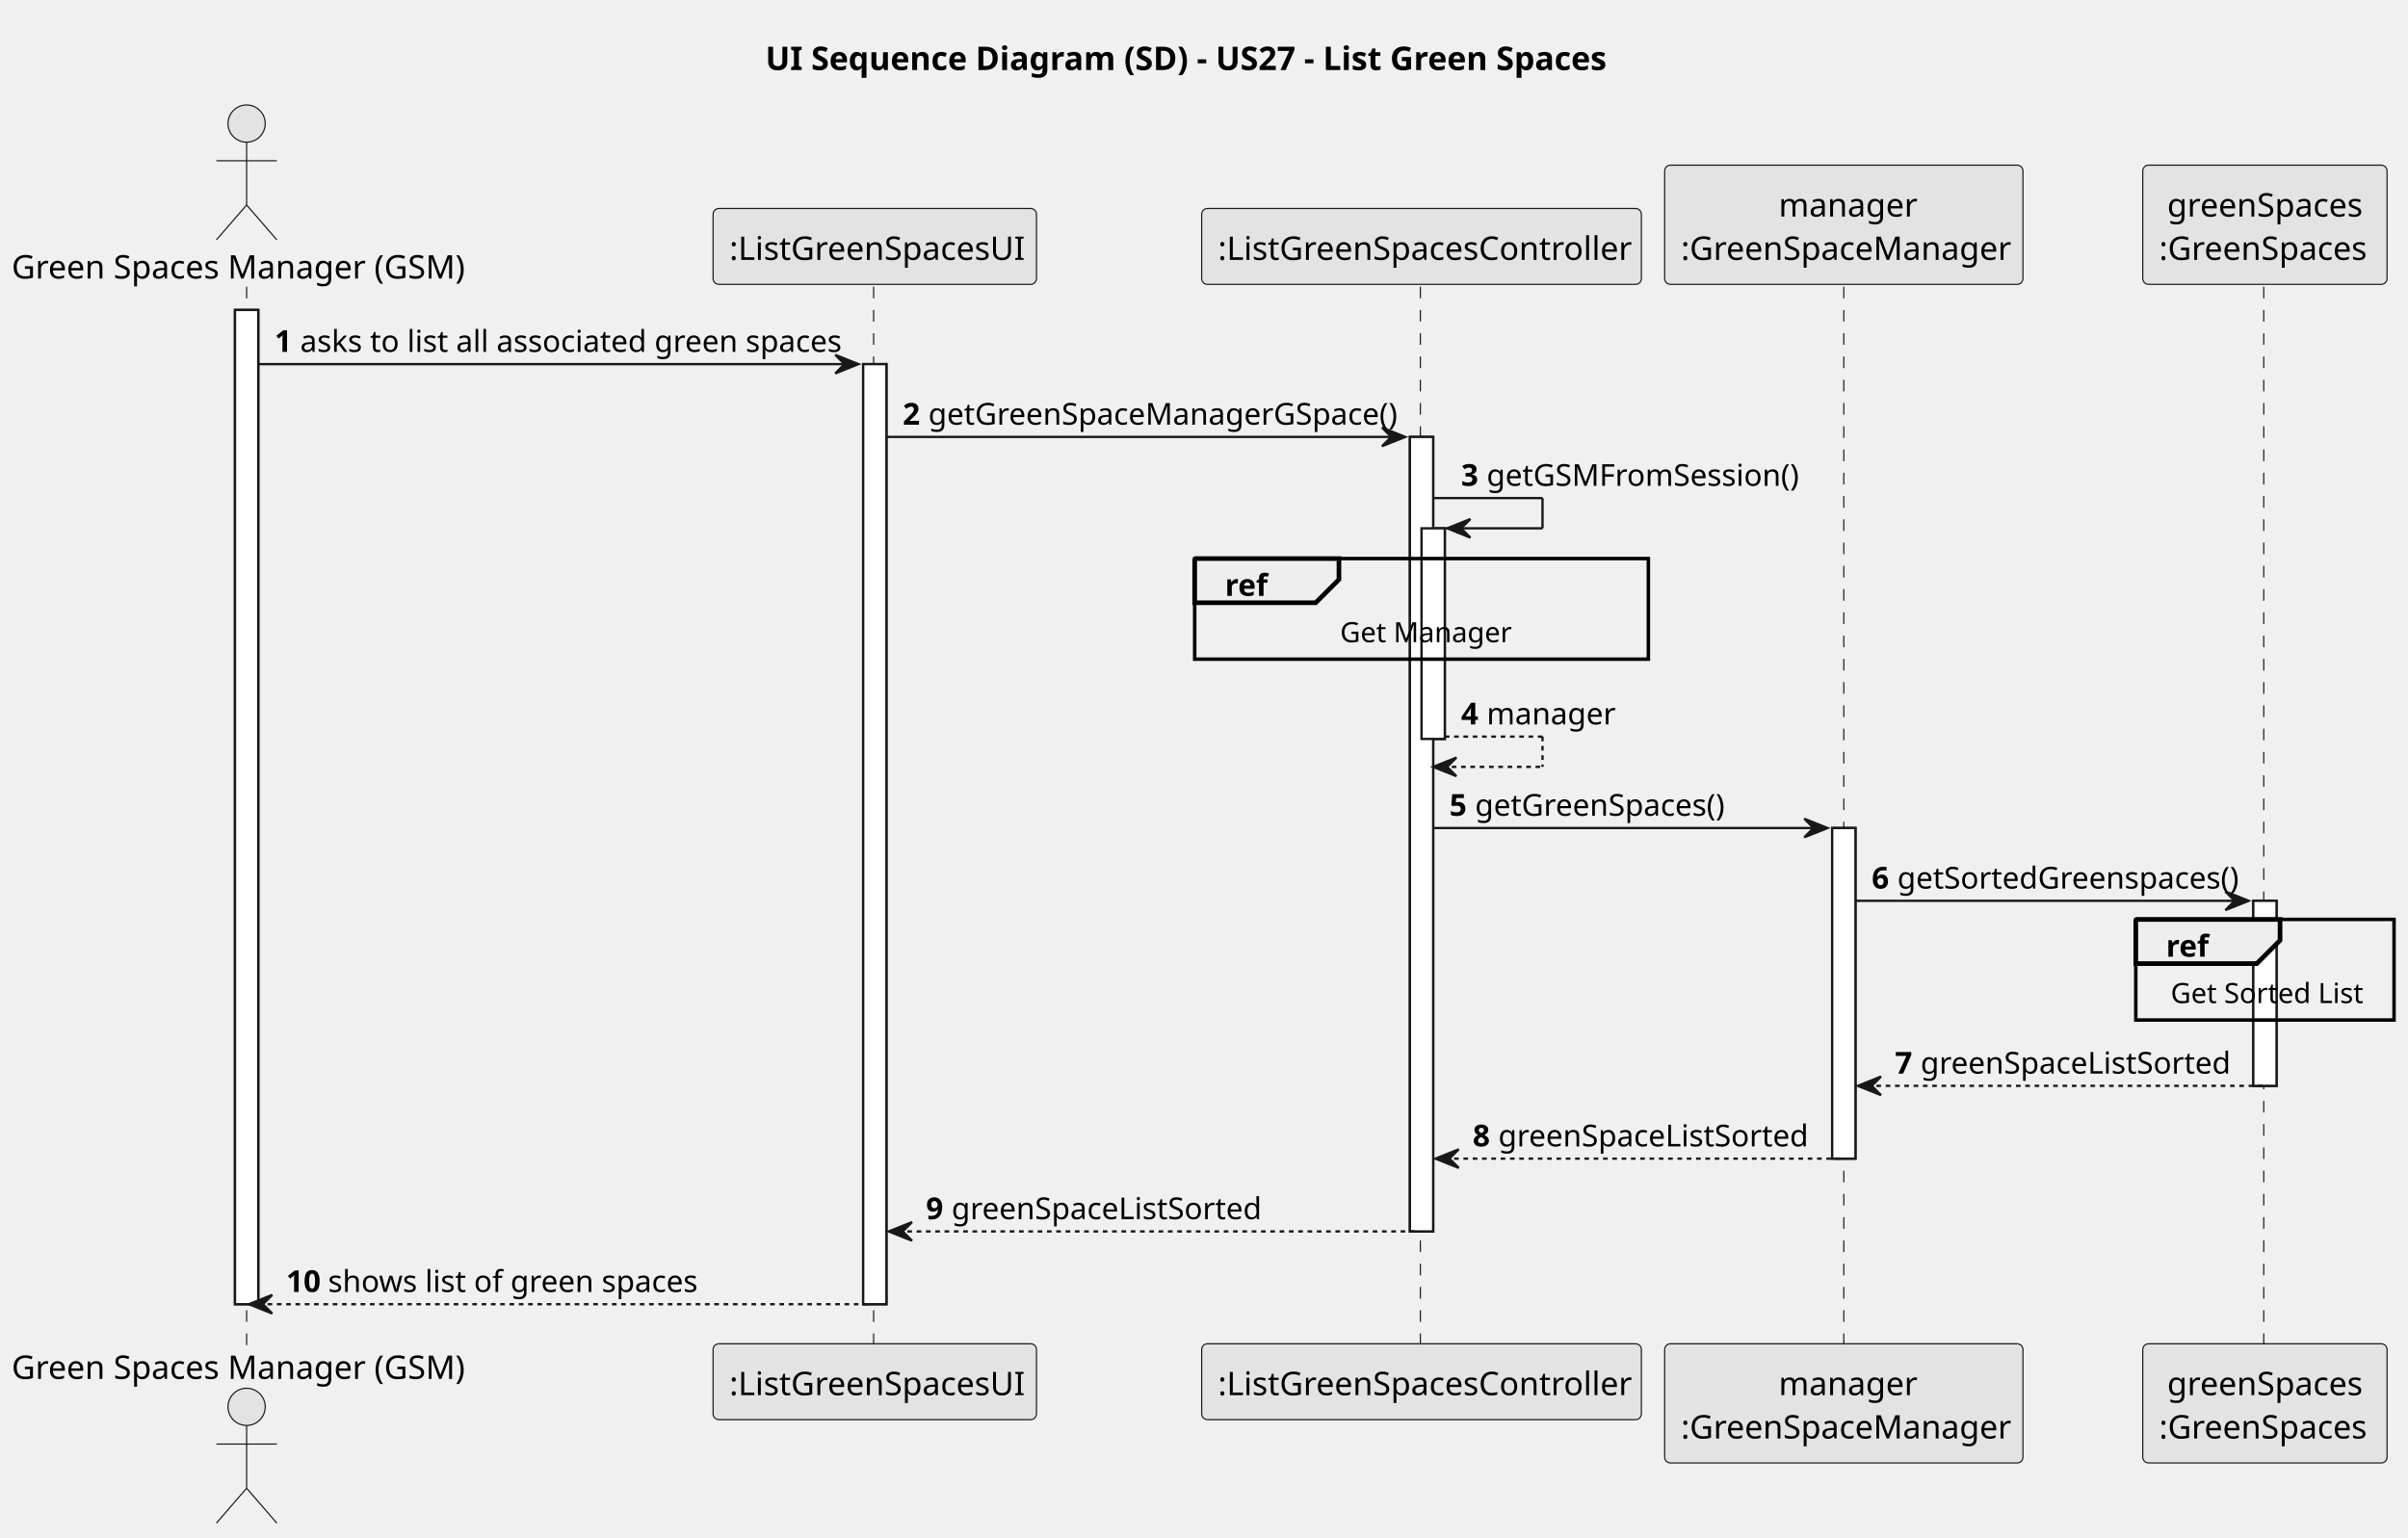
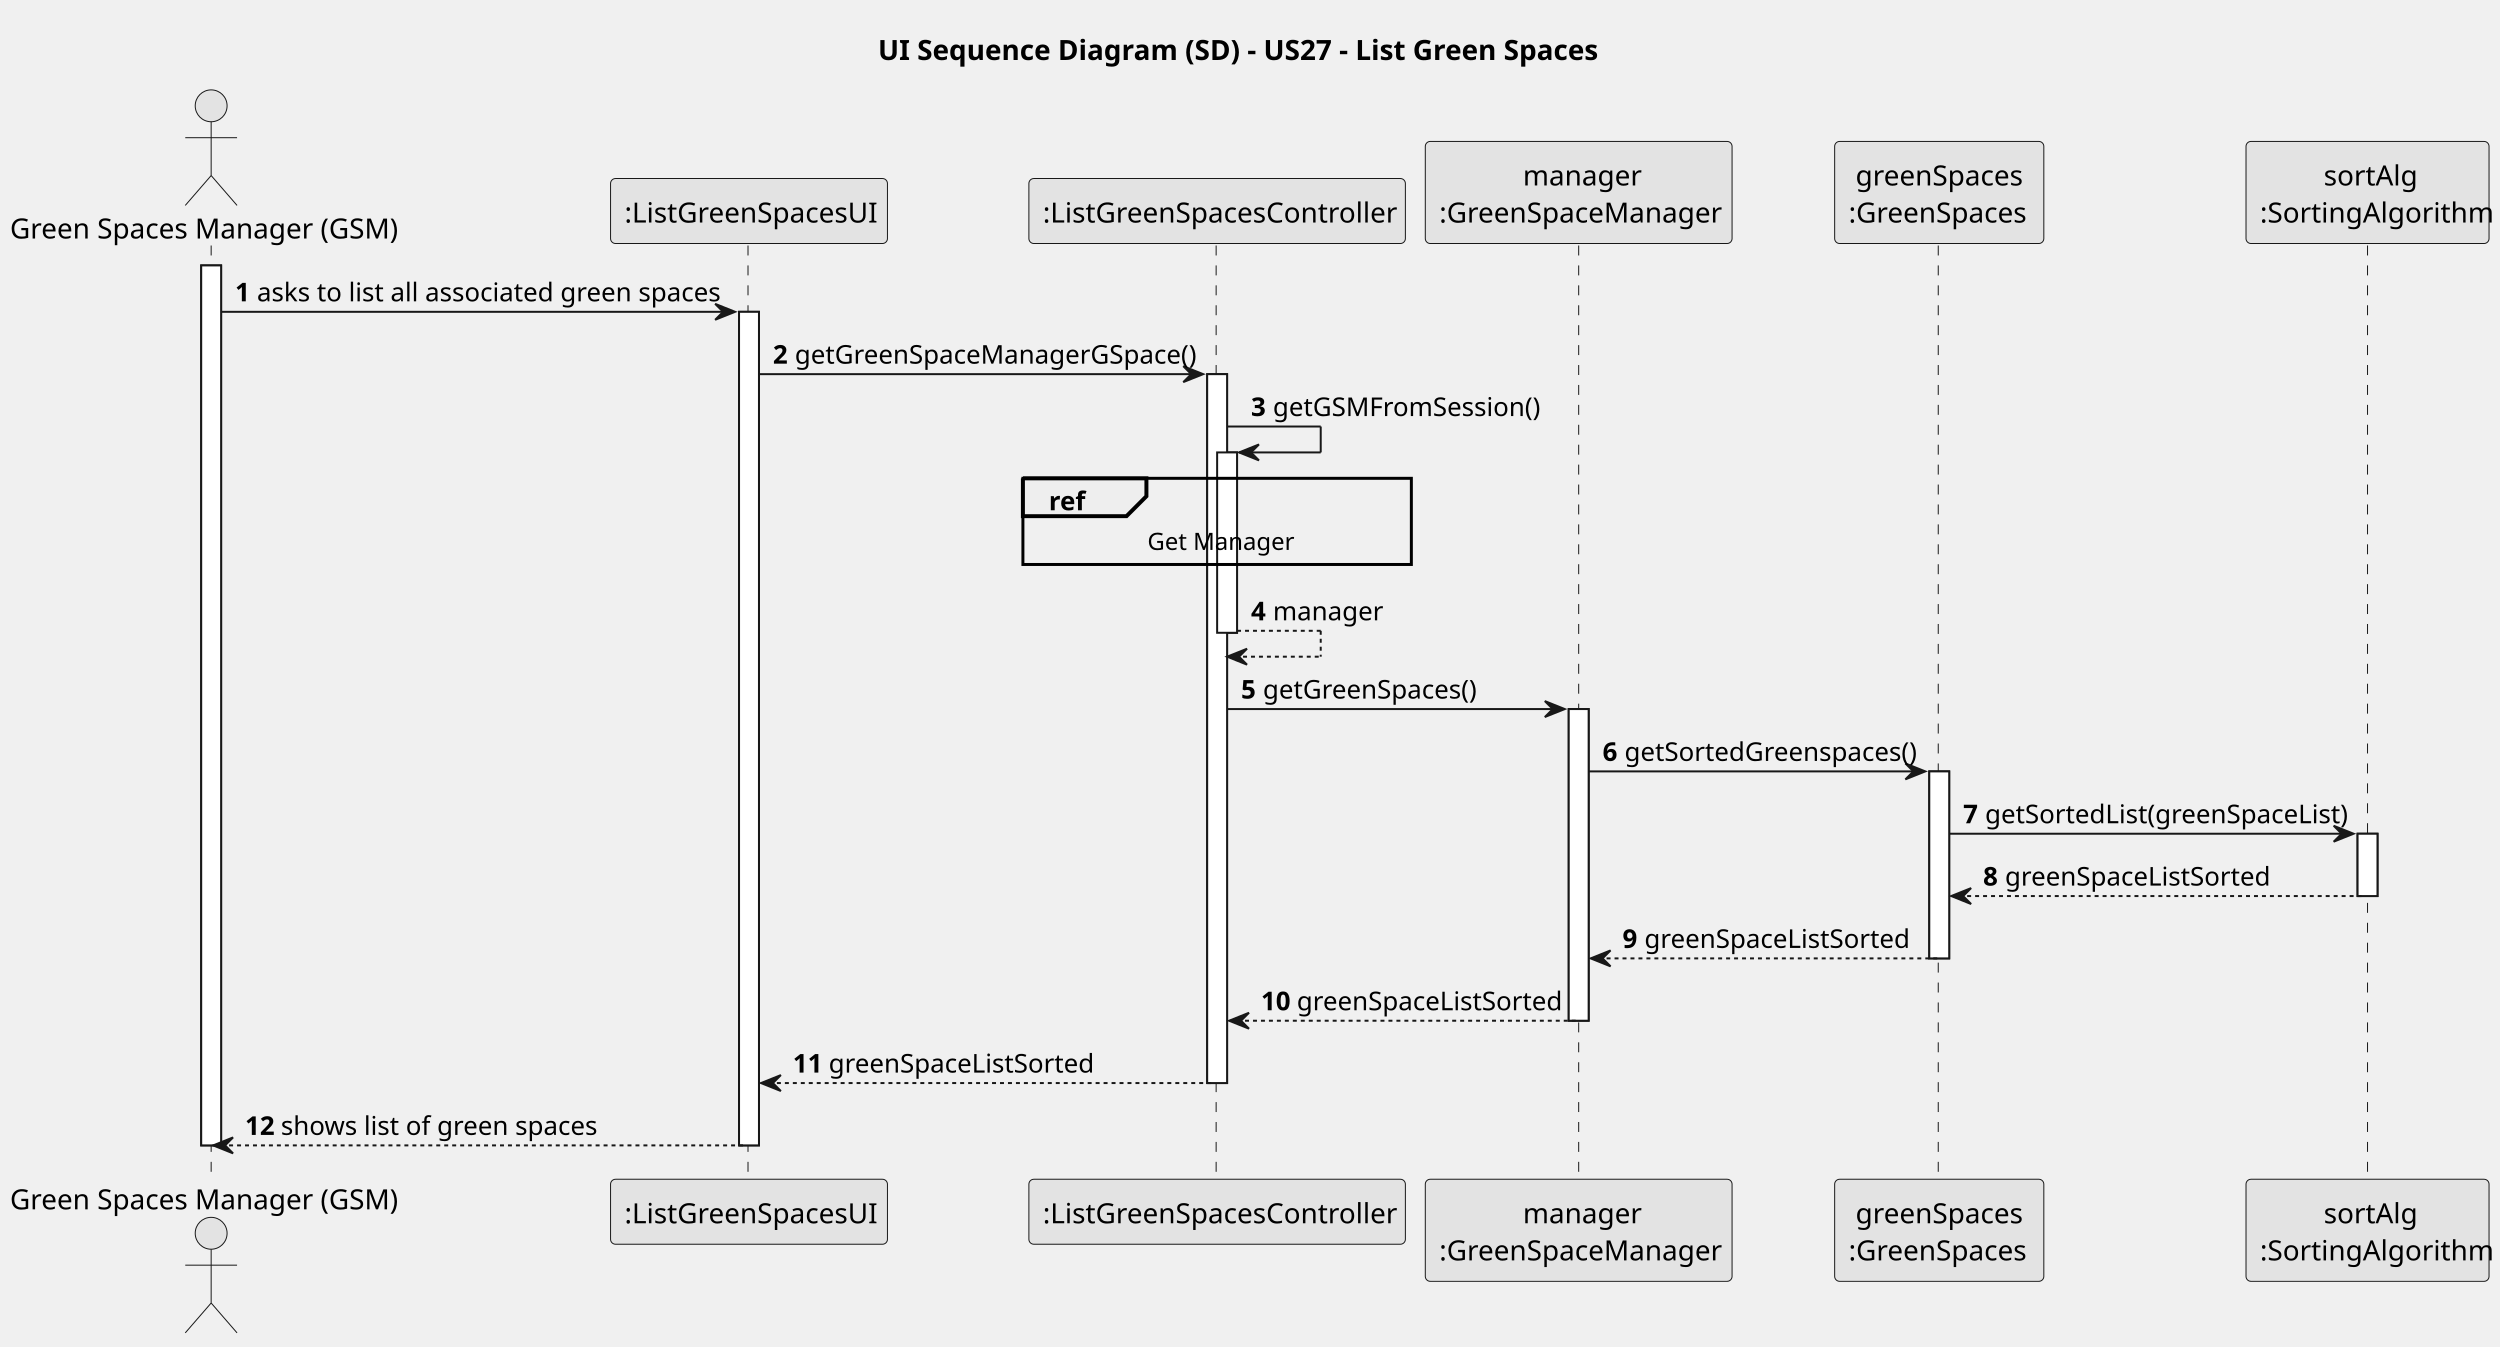
- <svg xmlns="http://www.w3.org/2000/svg" contentStyleType="text/css" height="661px" preserveAspectRatio="none" style="width:1035px;height:661px;background:#FFFFFF;" version="1.1" viewBox="0 0 1035 661" width="1035px" zoomAndPan="magnify">
+ <svg xmlns="http://www.w3.org/2000/svg" contentStyleType="text/css" height="676px" preserveAspectRatio="none" style="width:1255px;height:676px;background:#FFFFFF;" version="1.1" viewBox="0 0 1255 676" width="1255px" zoomAndPan="magnify">
  <defs />
  <g>
-     <text fill="#000000" font-family="sans-serif" font-size="14" font-weight="bold" lengthAdjust="spacing" textLength="372" x="329" y="30.107">UI Sequence Diagram (SD) - US27 - List Green Spaces</text>
-     <rect fill="#FFFFFF" height="427.414" style="stroke:#181818;stroke-width:1.0;" width="10" x="101" y="133.242" />
-     <rect fill="#FFFFFF" height="404.123" style="stroke:#181818;stroke-width:1.0;" width="10" x="371" y="156.533" />
-     <rect fill="#FFFFFF" height="341.541" style="stroke:#181818;stroke-width:1.0;" width="10" x="606" y="187.824" />
+     <text fill="#000000" font-family="sans-serif" font-size="14" font-weight="bold" lengthAdjust="spacing" textLength="372" x="440.75" y="30.107">UI Sequence Diagram (SD) - US27 - List Green Spaces</text>
+     <rect fill="#FFFFFF" height="441.744" style="stroke:#181818;stroke-width:1.0;" width="10" x="101" y="133.242" />
+     <rect fill="#FFFFFF" height="418.453" style="stroke:#181818;stroke-width:1.0;" width="10" x="371" y="156.533" />
+     <rect fill="#FFFFFF" height="355.871" style="stroke:#181818;stroke-width:1.0;" width="10" x="606" y="187.824" />
    <rect fill="#FFFFFF" height="90.543" style="stroke:#181818;stroke-width:1.0;" width="10" x="611" y="227.115" />
-     <rect fill="#FFFFFF" height="142.125" style="stroke:#181818;stroke-width:1.0;" width="10" x="787.5" y="355.949" />
-     <rect fill="#FFFFFF" height="79.543" style="stroke:#181818;stroke-width:1.0;" width="10" x="968.5" y="387.24" />
-     <line style="stroke:#181818;stroke-width:0.5;stroke-dasharray:5.0,5.0;" x1="106" x2="106" y1="123.242" y2="578.656" />
-     <line style="stroke:#181818;stroke-width:0.5;stroke-dasharray:5.0,5.0;" x1="375.5" x2="375.5" y1="123.242" y2="578.656" />
-     <line style="stroke:#181818;stroke-width:0.5;stroke-dasharray:5.0,5.0;" x1="610.5" x2="610.5" y1="123.242" y2="578.656" />
-     <line style="stroke:#181818;stroke-width:0.5;stroke-dasharray:5.0,5.0;" x1="792.5" x2="792.5" y1="123.242" y2="578.656" />
-     <line style="stroke:#181818;stroke-width:0.5;stroke-dasharray:5.0,5.0;" x1="973" x2="973" y1="123.242" y2="578.656" />
+     <rect fill="#FFFFFF" height="156.455" style="stroke:#181818;stroke-width:1.0;" width="10" x="787.5" y="355.949" />
+     <rect fill="#FFFFFF" height="93.873" style="stroke:#181818;stroke-width:1.0;" width="10" x="968.5" y="387.24" />
+     <rect fill="#FFFFFF" height="31.291" style="stroke:#181818;stroke-width:1.0;" width="10" x="1183.5" y="418.531" />
+     <line style="stroke:#181818;stroke-width:0.5;stroke-dasharray:5.0,5.0;" x1="106" x2="106" y1="123.242" y2="592.986" />
+     <line style="stroke:#181818;stroke-width:0.5;stroke-dasharray:5.0,5.0;" x1="375.5" x2="375.5" y1="123.242" y2="592.986" />
+     <line style="stroke:#181818;stroke-width:0.5;stroke-dasharray:5.0,5.0;" x1="610.5" x2="610.5" y1="123.242" y2="592.986" />
+     <line style="stroke:#181818;stroke-width:0.5;stroke-dasharray:5.0,5.0;" x1="792.5" x2="792.5" y1="123.242" y2="592.986" />
+     <line style="stroke:#181818;stroke-width:0.5;stroke-dasharray:5.0,5.0;" x1="973" x2="973" y1="123.242" y2="592.986" />
+     <line style="stroke:#181818;stroke-width:0.5;stroke-dasharray:5.0,5.0;" x1="1188.5" x2="1188.5" y1="123.242" y2="592.986" />
    <text fill="#000000" font-family="sans-serif" font-size="14" lengthAdjust="spacing" textLength="196" x="5" y="119.728">Green Spaces Manager (GSM)</text>
    <ellipse cx="106" cy="53.121" fill="#E3E3E3" rx="8" ry="8" style="stroke:#181818;stroke-width:0.5;" />
    <path d="M106,61.121 L106,88.121 M93,69.121 L119,69.121 M106,88.121 L93,103.121 M106,88.121 L119,103.121 " fill="none" style="stroke:#181818;stroke-width:0.5;" />
-     <text fill="#000000" font-family="sans-serif" font-size="14" lengthAdjust="spacing" textLength="196" x="5" y="592.764">Green Spaces Manager (GSM)</text>
-     <ellipse cx="106" cy="604.777" fill="#E3E3E3" rx="8" ry="8" style="stroke:#181818;stroke-width:0.5;" />
-     <path d="M106,612.777 L106,639.777 M93,620.777 L119,620.777 M106,639.777 L93,654.777 M106,639.777 L119,654.777 " fill="none" style="stroke:#181818;stroke-width:0.5;" />
+     <text fill="#000000" font-family="sans-serif" font-size="14" lengthAdjust="spacing" textLength="196" x="5" y="607.094">Green Spaces Manager (GSM)</text>
+     <ellipse cx="106" cy="619.107" fill="#E3E3E3" rx="8" ry="8" style="stroke:#181818;stroke-width:0.5;" />
+     <path d="M106,627.107 L106,654.107 M93,635.107 L119,635.107 M106,654.107 L93,669.107 M106,654.107 L119,669.107 " fill="none" style="stroke:#181818;stroke-width:0.5;" />
    <rect fill="#E3E3E3" height="32.621" rx="2.5" ry="2.5" style="stroke:#181818;stroke-width:0.5;" width="139" x="306.5" y="89.621" />
    <text fill="#000000" font-family="sans-serif" font-size="14" lengthAdjust="spacing" textLength="125" x="313.5" y="111.728">:ListGreenSpacesUI</text>
-     <rect fill="#E3E3E3" height="32.621" rx="2.5" ry="2.5" style="stroke:#181818;stroke-width:0.5;" width="139" x="306.5" y="577.656" />
-     <text fill="#000000" font-family="sans-serif" font-size="14" lengthAdjust="spacing" textLength="125" x="313.5" y="599.764">:ListGreenSpacesUI</text>
+     <rect fill="#E3E3E3" height="32.621" rx="2.5" ry="2.5" style="stroke:#181818;stroke-width:0.5;" width="139" x="306.5" y="591.986" />
+     <text fill="#000000" font-family="sans-serif" font-size="14" lengthAdjust="spacing" textLength="125" x="313.5" y="614.094">:ListGreenSpacesUI</text>
    <rect fill="#E3E3E3" height="32.621" rx="2.5" ry="2.5" style="stroke:#181818;stroke-width:0.5;" width="189" x="516.5" y="89.621" />
    <text fill="#000000" font-family="sans-serif" font-size="14" lengthAdjust="spacing" textLength="175" x="523.5" y="111.728">:ListGreenSpacesController</text>
-     <rect fill="#E3E3E3" height="32.621" rx="2.5" ry="2.5" style="stroke:#181818;stroke-width:0.5;" width="189" x="516.5" y="577.656" />
-     <text fill="#000000" font-family="sans-serif" font-size="14" lengthAdjust="spacing" textLength="175" x="523.5" y="599.764">:ListGreenSpacesController</text>
+     <rect fill="#E3E3E3" height="32.621" rx="2.5" ry="2.5" style="stroke:#181818;stroke-width:0.5;" width="189" x="516.5" y="591.986" />
+     <text fill="#000000" font-family="sans-serif" font-size="14" lengthAdjust="spacing" textLength="175" x="523.5" y="614.094">:ListGreenSpacesController</text>
    <rect fill="#E3E3E3" height="51.242" rx="2.5" ry="2.5" style="stroke:#181818;stroke-width:0.5;" width="154" x="715.5" y="71" />
    <text fill="#000000" font-family="sans-serif" font-size="14" lengthAdjust="spacing" textLength="56" x="764.5" y="93.107">manager</text>
    <text fill="#000000" font-family="sans-serif" font-size="14" lengthAdjust="spacing" textLength="140" x="722.5" y="111.728">:GreenSpaceManager</text>
-     <rect fill="#E3E3E3" height="51.242" rx="2.5" ry="2.5" style="stroke:#181818;stroke-width:0.5;" width="154" x="715.5" y="577.656" />
-     <text fill="#000000" font-family="sans-serif" font-size="14" lengthAdjust="spacing" textLength="56" x="764.5" y="599.764">manager</text>
-     <text fill="#000000" font-family="sans-serif" font-size="14" lengthAdjust="spacing" textLength="140" x="722.5" y="618.385">:GreenSpaceManager</text>
+     <rect fill="#E3E3E3" height="51.242" rx="2.5" ry="2.5" style="stroke:#181818;stroke-width:0.5;" width="154" x="715.5" y="591.986" />
+     <text fill="#000000" font-family="sans-serif" font-size="14" lengthAdjust="spacing" textLength="56" x="764.5" y="614.094">manager</text>
+     <text fill="#000000" font-family="sans-serif" font-size="14" lengthAdjust="spacing" textLength="140" x="722.5" y="632.715">:GreenSpaceManager</text>
    <rect fill="#E3E3E3" height="51.242" rx="2.5" ry="2.5" style="stroke:#181818;stroke-width:0.5;" width="105" x="921" y="71" />
    <text fill="#000000" font-family="sans-serif" font-size="14" lengthAdjust="spacing" textLength="84" x="931.5" y="93.107">greenSpaces</text>
    <text fill="#000000" font-family="sans-serif" font-size="14" lengthAdjust="spacing" textLength="91" x="928" y="111.728">:GreenSpaces</text>
-     <rect fill="#E3E3E3" height="51.242" rx="2.5" ry="2.5" style="stroke:#181818;stroke-width:0.5;" width="105" x="921" y="577.656" />
-     <text fill="#000000" font-family="sans-serif" font-size="14" lengthAdjust="spacing" textLength="84" x="931.5" y="599.764">greenSpaces</text>
-     <text fill="#000000" font-family="sans-serif" font-size="14" lengthAdjust="spacing" textLength="91" x="928" y="618.385">:GreenSpaces</text>
-     <rect fill="#FFFFFF" height="427.414" style="stroke:#181818;stroke-width:1.0;" width="10" x="101" y="133.242" />
-     <rect fill="#FFFFFF" height="404.123" style="stroke:#181818;stroke-width:1.0;" width="10" x="371" y="156.533" />
-     <rect fill="#FFFFFF" height="341.541" style="stroke:#181818;stroke-width:1.0;" width="10" x="606" y="187.824" />
+     <rect fill="#E3E3E3" height="51.242" rx="2.5" ry="2.5" style="stroke:#181818;stroke-width:0.5;" width="105" x="921" y="591.986" />
+     <text fill="#000000" font-family="sans-serif" font-size="14" lengthAdjust="spacing" textLength="84" x="931.5" y="614.094">greenSpaces</text>
+     <text fill="#000000" font-family="sans-serif" font-size="14" lengthAdjust="spacing" textLength="91" x="928" y="632.715">:GreenSpaces</text>
+     <rect fill="#E3E3E3" height="51.242" rx="2.5" ry="2.5" style="stroke:#181818;stroke-width:0.5;" width="122" x="1127.5" y="71" />
+     <text fill="#000000" font-family="sans-serif" font-size="14" lengthAdjust="spacing" textLength="44" x="1166.5" y="93.107">sortAlg</text>
+     <text fill="#000000" font-family="sans-serif" font-size="14" lengthAdjust="spacing" textLength="108" x="1134.5" y="111.728">:SortingAlgorithm</text>
+     <rect fill="#E3E3E3" height="51.242" rx="2.5" ry="2.5" style="stroke:#181818;stroke-width:0.5;" width="122" x="1127.5" y="591.986" />
+     <text fill="#000000" font-family="sans-serif" font-size="14" lengthAdjust="spacing" textLength="44" x="1166.5" y="614.094">sortAlg</text>
+     <text fill="#000000" font-family="sans-serif" font-size="14" lengthAdjust="spacing" textLength="108" x="1134.5" y="632.715">:SortingAlgorithm</text>
+     <rect fill="#FFFFFF" height="441.744" style="stroke:#181818;stroke-width:1.0;" width="10" x="101" y="133.242" />
+     <rect fill="#FFFFFF" height="418.453" style="stroke:#181818;stroke-width:1.0;" width="10" x="371" y="156.533" />
+     <rect fill="#FFFFFF" height="355.871" style="stroke:#181818;stroke-width:1.0;" width="10" x="606" y="187.824" />
    <rect fill="#FFFFFF" height="90.543" style="stroke:#181818;stroke-width:1.0;" width="10" x="611" y="227.115" />
-     <rect fill="#FFFFFF" height="142.125" style="stroke:#181818;stroke-width:1.0;" width="10" x="787.5" y="355.949" />
-     <rect fill="#FFFFFF" height="79.543" style="stroke:#181818;stroke-width:1.0;" width="10" x="968.5" y="387.24" />
+     <rect fill="#FFFFFF" height="156.455" style="stroke:#181818;stroke-width:1.0;" width="10" x="787.5" y="355.949" />
+     <rect fill="#FFFFFF" height="93.873" style="stroke:#181818;stroke-width:1.0;" width="10" x="968.5" y="387.24" />
+     <rect fill="#FFFFFF" height="31.291" style="stroke:#181818;stroke-width:1.0;" width="10" x="1183.5" y="418.531" />
    <polygon fill="#181818" points="359,152.533,369,156.533,359,160.533,363,156.533" style="stroke:#181818;stroke-width:1.0;" />
    <line style="stroke:#181818;stroke-width:1.0;" x1="111" x2="365" y1="156.533" y2="156.533" />
    <text fill="#000000" font-family="sans-serif" font-size="13" font-weight="bold" lengthAdjust="spacing" textLength="7" x="118" y="151.27">1</text>
    <text fill="#000000" font-family="sans-serif" font-size="13" lengthAdjust="spacing" textLength="230" x="129" y="151.27">asks to list all associated green spaces</text>
    <polygon fill="#181818" points="594,183.824,604,187.824,594,191.824,598,187.824" style="stroke:#181818;stroke-width:1.0;" />
    <line style="stroke:#181818;stroke-width:1.0;" x1="381" x2="600" y1="187.824" y2="187.824" />
    <text fill="#000000" font-family="sans-serif" font-size="13" font-weight="bold" lengthAdjust="spacing" textLength="7" x="388" y="182.561">2</text>
    <text fill="#000000" font-family="sans-serif" font-size="13" lengthAdjust="spacing" textLength="195" x="399" y="182.561">getGreenSpaceManagerGSpace()</text>
    <line style="stroke:#181818;stroke-width:1.0;" x1="616" x2="663" y1="214.115" y2="214.115" />
    <line style="stroke:#181818;stroke-width:1.0;" x1="663" x2="663" y1="214.115" y2="227.115" />
    <line style="stroke:#181818;stroke-width:1.0;" x1="622" x2="663" y1="227.115" y2="227.115" />
    <polygon fill="#181818" points="632,223.115,622,227.115,632,231.115,628,227.115" style="stroke:#181818;stroke-width:1.0;" />
    <text fill="#000000" font-family="sans-serif" font-size="13" font-weight="bold" lengthAdjust="spacing" textLength="7" x="628" y="208.852">3</text>
    <text fill="#000000" font-family="sans-serif" font-size="13" lengthAdjust="spacing" textLength="133" x="639" y="208.852">getGSMFromSession()</text>
    <rect fill="none" height="43.252" style="stroke:#000000;stroke-width:1.5;" width="195" x="513.5" y="240.115" />
    <path d="M513.5,240.115 L575.5,240.115 L575.5,249.115 L565.5,259.115 L513.5,259.115 L513.5,240.115 " fill="#EEEEEE" style="stroke:#000000;stroke-width:2.0;" />
    <text fill="#000000" font-family="sans-serif" font-size="13" font-weight="bold" lengthAdjust="spacing" textLength="17" x="526.5" y="256.144">ref</text>
    <text fill="#000000" font-family="sans-serif" font-size="12" lengthAdjust="spacing" textLength="70" x="576" y="276.065">Get Manager</text>
    <line style="stroke:#181818;stroke-width:1.0;stroke-dasharray:2.0,2.0;" x1="621" x2="663" y1="316.658" y2="316.658" />
    <line style="stroke:#181818;stroke-width:1.0;stroke-dasharray:2.0,2.0;" x1="663" x2="663" y1="316.658" y2="329.658" />
    <line style="stroke:#181818;stroke-width:1.0;stroke-dasharray:2.0,2.0;" x1="616" x2="663" y1="329.658" y2="329.658" />
    <polygon fill="#181818" points="626,325.658,616,329.658,626,333.658,622,329.658" style="stroke:#181818;stroke-width:1.0;" />
    <text fill="#000000" font-family="sans-serif" font-size="13" font-weight="bold" lengthAdjust="spacing" textLength="7" x="628" y="311.396">4</text>
    <text fill="#000000" font-family="sans-serif" font-size="13" lengthAdjust="spacing" textLength="50" x="639" y="311.396">manager</text>
    <polygon fill="#181818" points="775.5,351.949,785.5,355.949,775.5,359.949,779.5,355.949" style="stroke:#181818;stroke-width:1.0;" />
    <line style="stroke:#181818;stroke-width:1.0;" x1="616" x2="781.5" y1="355.949" y2="355.949" />
    <text fill="#000000" font-family="sans-serif" font-size="13" font-weight="bold" lengthAdjust="spacing" textLength="7" x="623" y="350.687">5</text>
    <text fill="#000000" font-family="sans-serif" font-size="13" lengthAdjust="spacing" textLength="105" x="634" y="350.687">getGreenSpaces()</text>
    <polygon fill="#181818" points="956.5,383.24,966.5,387.24,956.5,391.24,960.5,387.24" style="stroke:#181818;stroke-width:1.0;" />
    <line style="stroke:#181818;stroke-width:1.0;" x1="797.5" x2="962.5" y1="387.24" y2="387.24" />
    <text fill="#000000" font-family="sans-serif" font-size="13" font-weight="bold" lengthAdjust="spacing" textLength="7" x="804.5" y="381.978">6</text>
    <text fill="#000000" font-family="sans-serif" font-size="13" lengthAdjust="spacing" textLength="141" x="815.5" y="381.978">getSortedGreenspaces()</text>
-     <rect fill="none" height="43.252" style="stroke:#000000;stroke-width:1.5;" width="111" x="918" y="395.24" />
-     <path d="M918,395.24 L980,395.24 L980,404.24 L970,414.24 L918,414.24 L918,395.24 " fill="#EEEEEE" style="stroke:#000000;stroke-width:2.0;" />
-     <text fill="#000000" font-family="sans-serif" font-size="13" font-weight="bold" lengthAdjust="spacing" textLength="17" x="931" y="411.269">ref</text>
-     <text fill="#000000" font-family="sans-serif" font-size="12" lengthAdjust="spacing" textLength="81" x="933" y="431.19">Get Sorted List</text>
-     <polygon fill="#181818" points="808.5,462.783,798.5,466.783,808.5,470.783,804.5,466.783" style="stroke:#181818;stroke-width:1.0;" />
-     <line style="stroke:#181818;stroke-width:1.0;stroke-dasharray:2.0,2.0;" x1="802.5" x2="972.5" y1="466.783" y2="466.783" />
-     <text fill="#000000" font-family="sans-serif" font-size="13" font-weight="bold" lengthAdjust="spacing" textLength="7" x="814.5" y="461.521">7</text>
-     <text fill="#000000" font-family="sans-serif" font-size="13" lengthAdjust="spacing" textLength="128" x="825.5" y="461.521">greenSpaceListSorted</text>
-     <polygon fill="#181818" points="627,494.074,617,498.074,627,502.074,623,498.074" style="stroke:#181818;stroke-width:1.0;" />
-     <line style="stroke:#181818;stroke-width:1.0;stroke-dasharray:2.0,2.0;" x1="621" x2="791.5" y1="498.074" y2="498.074" />
-     <text fill="#000000" font-family="sans-serif" font-size="13" font-weight="bold" lengthAdjust="spacing" textLength="7" x="633" y="492.812">8</text>
-     <text fill="#000000" font-family="sans-serif" font-size="13" lengthAdjust="spacing" textLength="128" x="644" y="492.812">greenSpaceListSorted</text>
-     <polygon fill="#181818" points="392,525.365,382,529.365,392,533.365,388,529.365" style="stroke:#181818;stroke-width:1.0;" />
-     <line style="stroke:#181818;stroke-width:1.0;stroke-dasharray:2.0,2.0;" x1="386" x2="610" y1="529.365" y2="529.365" />
-     <text fill="#000000" font-family="sans-serif" font-size="13" font-weight="bold" lengthAdjust="spacing" textLength="7" x="398" y="524.102">9</text>
-     <text fill="#000000" font-family="sans-serif" font-size="13" lengthAdjust="spacing" textLength="128" x="409" y="524.102">greenSpaceListSorted</text>
-     <polygon fill="#181818" points="117,556.656,107,560.656,117,564.656,113,560.656" style="stroke:#181818;stroke-width:1.0;" />
-     <line style="stroke:#181818;stroke-width:1.0;stroke-dasharray:2.0,2.0;" x1="111" x2="375" y1="560.656" y2="560.656" />
-     <text fill="#000000" font-family="sans-serif" font-size="13" font-weight="bold" lengthAdjust="spacing" textLength="14" x="123" y="555.394">10</text>
-     <text fill="#000000" font-family="sans-serif" font-size="13" lengthAdjust="spacing" textLength="154" x="141" y="555.394">shows list of green spaces</text>
+     <polygon fill="#181818" points="1171.5,414.531,1181.5,418.531,1171.5,422.531,1175.5,418.531" style="stroke:#181818;stroke-width:1.0;" />
+     <line style="stroke:#181818;stroke-width:1.0;" x1="978.5" x2="1177.5" y1="418.531" y2="418.531" />
+     <text fill="#000000" font-family="sans-serif" font-size="13" font-weight="bold" lengthAdjust="spacing" textLength="7" x="985.5" y="413.269">7</text>
+     <text fill="#000000" font-family="sans-serif" font-size="13" lengthAdjust="spacing" textLength="175" x="996.5" y="413.269">getSortedList(greenSpaceList)</text>
+     <polygon fill="#181818" points="989.5,445.822,979.5,449.822,989.5,453.822,985.5,449.822" style="stroke:#181818;stroke-width:1.0;" />
+     <line style="stroke:#181818;stroke-width:1.0;stroke-dasharray:2.0,2.0;" x1="983.5" x2="1187.5" y1="449.822" y2="449.822" />
+     <text fill="#000000" font-family="sans-serif" font-size="13" font-weight="bold" lengthAdjust="spacing" textLength="7" x="995.5" y="444.56">8</text>
+     <text fill="#000000" font-family="sans-serif" font-size="13" lengthAdjust="spacing" textLength="128" x="1006.5" y="444.56">greenSpaceListSorted</text>
+     <polygon fill="#181818" points="808.5,477.113,798.5,481.113,808.5,485.113,804.5,481.113" style="stroke:#181818;stroke-width:1.0;" />
+     <line style="stroke:#181818;stroke-width:1.0;stroke-dasharray:2.0,2.0;" x1="802.5" x2="972.5" y1="481.113" y2="481.113" />
+     <text fill="#000000" font-family="sans-serif" font-size="13" font-weight="bold" lengthAdjust="spacing" textLength="7" x="814.5" y="475.851">9</text>
+     <text fill="#000000" font-family="sans-serif" font-size="13" lengthAdjust="spacing" textLength="128" x="825.5" y="475.851">greenSpaceListSorted</text>
+     <polygon fill="#181818" points="627,508.404,617,512.404,627,516.404,623,512.404" style="stroke:#181818;stroke-width:1.0;" />
+     <line style="stroke:#181818;stroke-width:1.0;stroke-dasharray:2.0,2.0;" x1="621" x2="791.5" y1="512.404" y2="512.404" />
+     <text fill="#000000" font-family="sans-serif" font-size="13" font-weight="bold" lengthAdjust="spacing" textLength="14" x="633" y="507.142">10</text>
+     <text fill="#000000" font-family="sans-serif" font-size="13" lengthAdjust="spacing" textLength="128" x="651" y="507.142">greenSpaceListSorted</text>
+     <polygon fill="#181818" points="392,539.695,382,543.695,392,547.695,388,543.695" style="stroke:#181818;stroke-width:1.0;" />
+     <line style="stroke:#181818;stroke-width:1.0;stroke-dasharray:2.0,2.0;" x1="386" x2="610" y1="543.695" y2="543.695" />
+     <text fill="#000000" font-family="sans-serif" font-size="13" font-weight="bold" lengthAdjust="spacing" textLength="14" x="398" y="538.433">11</text>
+     <text fill="#000000" font-family="sans-serif" font-size="13" lengthAdjust="spacing" textLength="128" x="416" y="538.433">greenSpaceListSorted</text>
+     <polygon fill="#181818" points="117,570.986,107,574.986,117,578.986,113,574.986" style="stroke:#181818;stroke-width:1.0;" />
+     <line style="stroke:#181818;stroke-width:1.0;stroke-dasharray:2.0,2.0;" x1="111" x2="375" y1="574.986" y2="574.986" />
+     <text fill="#000000" font-family="sans-serif" font-size="13" font-weight="bold" lengthAdjust="spacing" textLength="14" x="123" y="569.724">12</text>
+     <text fill="#000000" font-family="sans-serif" font-size="13" lengthAdjust="spacing" textLength="154" x="141" y="569.724">shows list of green spaces</text>
  </g>
</svg>
